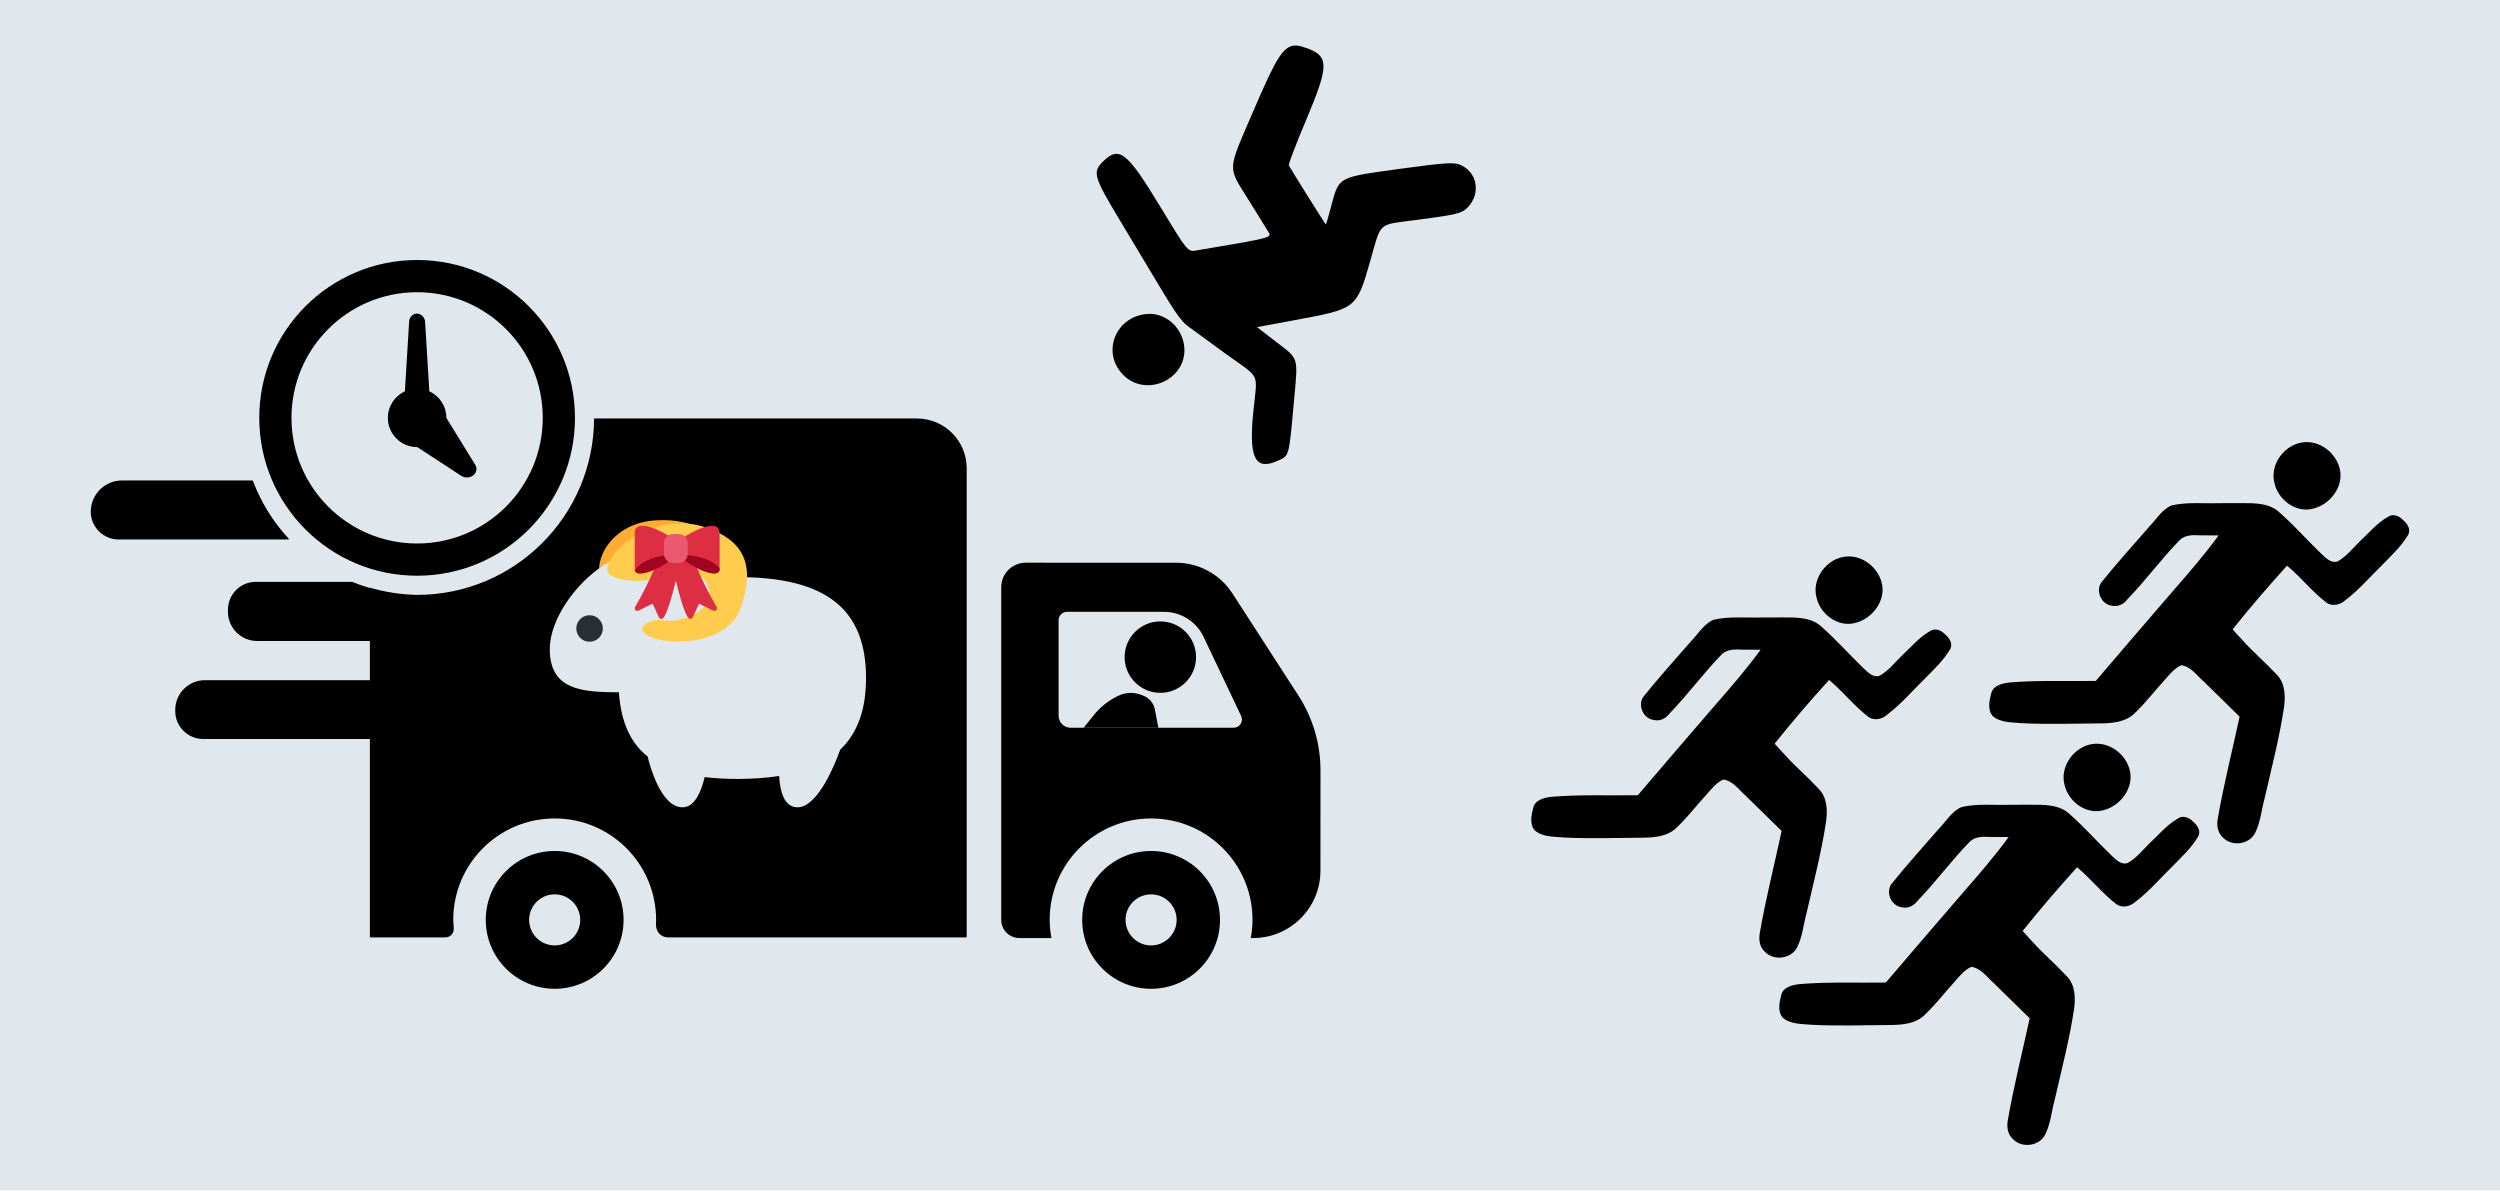
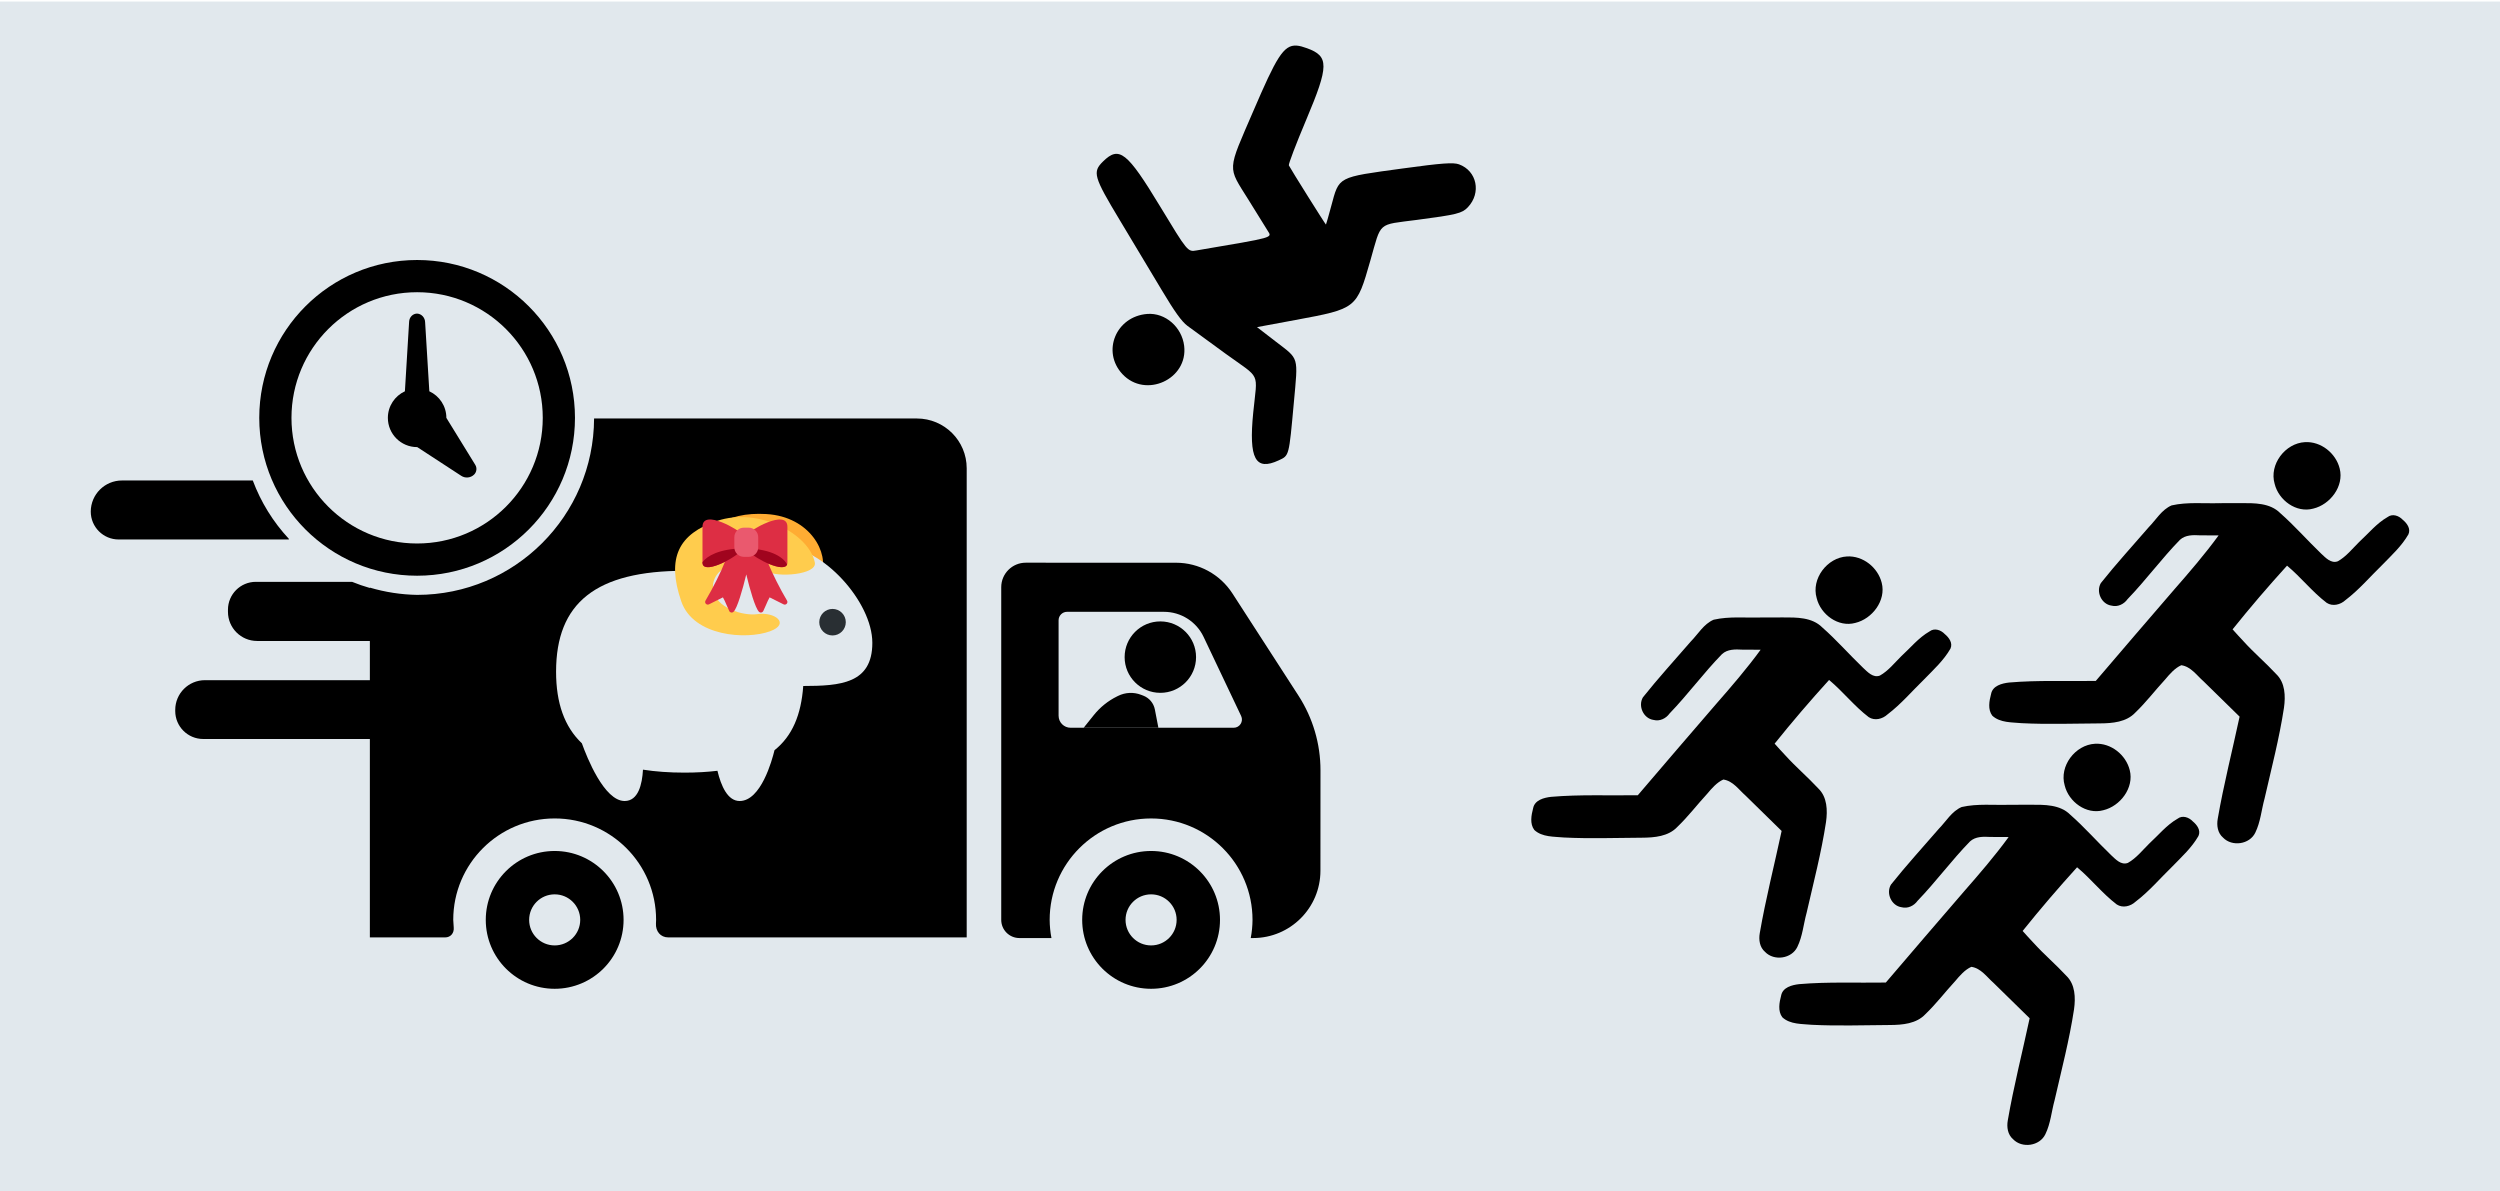
<svg xmlns="http://www.w3.org/2000/svg" xmlns:xlink="http://www.w3.org/1999/xlink" width="210mm" height="100mm" viewBox="0 0 210 100" version="1.1" id="svg1" xml:space="preserve">
  <defs id="defs1" />
  <g id="layer1" transform="translate(-49.99436,-70.03561)">
-     <rect style="fill:#e1e8ed;stroke-width:0.1;fill-opacity:1" id="rect2" width="210" height="100" x="49.994" y="70.036" transform="translate(-9.1666666e-7)" />
+     <rect style="fill:#e1e8ed;fill-opacity:1;stroke-width:0.1" id="rect2" width="210" height="100" x="49.994" y="70.166" />
    <g id="g3" transform="translate(7.624034,3.825922)">
      <g id="g45" transform="matrix(0.4871495,0,0,0.4871495,140.9917,80.72848)">
        <path id="path53" d="m 101.354,76.668 c -2.767,0.091 -5.587,-0.234 -8.309,0.385 -1.726,0.74 -2.681,2.478 -3.953,3.767 -2.761,3.194 -5.618,6.315 -8.246,9.618 -0.884,1.494 0.091,3.657 1.836,3.898 1.061,0.28 2.139,-0.244 2.757,-1.111 3.161,-3.276 5.859,-6.973 9.035,-10.231 0.949,-0.878 2.29,-0.845 3.493,-0.778 1.059,0.006 2.117,0.01 3.176,0.015 -2.375,3.252 -5.001,6.305 -7.653,9.332 -4.511,5.247 -9.044,10.482 -13.525,15.758 -4.982,0.079 -9.979,-0.151 -14.949,0.275 -1.233,0.142 -2.834,0.546 -3.104,1.972 -0.315,1.194 -0.596,2.682 0.206,3.74 1.344,1.264 3.447,1.135 5.082,1.298 4.49,0.23 8.989,0.06 13.482,0.037 2.147,-0.014 4.559,-0.207 6.117,-1.879 1.846,-1.767 3.391,-3.813 5.123,-5.687 0.793,-0.942 1.681,-1.979 2.791,-2.466 1.665,0.242 2.651,1.742 3.83,2.773 2.068,2.044 4.139,4.058 6.221,6.094 -1.254,5.875 -2.748,11.704 -3.771,17.626 -0.204,1.149 -0.016,2.437 0.915,3.231 1.548,1.619 4.586,1.187 5.563,-0.853 0.905,-1.839 1.059,-3.929 1.6,-5.885 1.195,-5.235 2.537,-10.349 3.348,-15.667 0.275,-1.989 0.218,-4.294 -1.334,-5.781 -1.821,-1.962 -3.87,-3.698 -5.666,-5.686 -0.636,-0.664 -1.246,-1.354 -1.864,-2.035 3.013,-3.759 6.15,-7.417 9.389,-10.984 2.409,1.999 4.343,4.513 6.837,6.41 1.032,0.675 2.377,0.326 3.236,-0.467 2.348,-1.781 4.26,-4.05 6.367,-6.096 1.59,-1.637 3.327,-3.22 4.489,-5.242 0.45,-0.981 -0.258,-1.925 -0.985,-2.525 -0.664,-0.702 -1.776,-1.101 -2.621,-0.452 -1.898,1.09 -3.292,2.835 -4.89,4.294 -1.131,1.112 -2.23,2.521 -3.673,3.323 -1.177,0.444 -2.12,-0.627 -2.896,-1.341 -2.399,-2.306 -4.57,-4.796 -7.028,-6.956 -1.773,-1.784 -4.454,-1.736 -6.788,-1.732 -1.214,-0.002 -2.427,0.005 -3.641,0.01 z" />
        <path id="path51" style="fill:#000000" d="m 116.037,66.146 c -3.41,0.178 -6.207,3.853 -5.23,7.186 0.685,2.824 3.725,5.076 6.648,4.277 2.932,-0.695 5.351,-3.868 4.568,-6.912 -0.654,-2.643 -3.232,-4.709 -5.986,-4.551 z" />
      </g>
      <use x="0" y="0" xlink:href="#g45" id="use57" transform="translate(20.83305,15.73386)" />
      <use x="0" y="0" xlink:href="#use57" id="use58" transform="translate(17.63568,-25.33592)" />
      <g id="g70" transform="matrix(1.190938,0,0,1.190938,-46.16152,33.38045)">
        <path d="m 155.257,49.709 c -2.206,0.171 -3.233,2.653 -1.754,4.241 1.626,1.745 4.642,0.369 4.357,-1.988 -0.161,-1.334 -1.337,-2.351 -2.603,-2.253 z" id="path70" />
        <path d="m 165.793,30.782 c 0.215,0.015 0.453,0.084 0.731,0.185 1.561,0.567 1.554,1.232 -0.049,5.033 -0.726,1.721 -1.27,3.148 -1.231,3.231 0.103,0.222 2.589,4.187 2.617,4.174 0.013,-0.006 0.179,-0.59 0.37,-1.297 0.571,-2.116 0.396,-2.024 5.051,-2.661 2.753,-0.377 3.562,-0.436 3.964,-0.29 1.266,0.461 1.586,2.014 0.623,3.027 -0.409,0.43 -0.766,0.519 -3.597,0.892 -2.813,0.371 -2.483,0.081 -3.282,2.876 -0.969,3.388 -0.962,3.383 -5.275,4.183 l -2.717,0.504 1.335,1.029 c 1.651,1.272 1.566,0.981 1.262,4.308 -0.347,3.803 -0.324,3.713 -1.062,4.058 -1.654,0.771 -2.125,-0.107 -1.802,-3.362 0.293,-2.954 0.591,-2.319 -1.948,-4.157 -1.17,-0.847 -2.38,-1.73 -2.688,-1.963 -0.415,-0.312 -0.895,-0.982 -1.843,-2.569 -0.706,-1.181 -2.026,-3.382 -2.935,-4.893 -1.846,-3.069 -1.937,-3.39 -1.177,-4.137 1.137,-1.117 1.691,-0.681 4.029,3.181 1.939,3.202 1.939,3.202 2.563,3.096 5.6,-0.952 5.333,-0.878 5.013,-1.399 -0.162,-0.264 -0.763,-1.233 -1.336,-2.153 -1.511,-2.428 -1.537,-1.947 0.352,-6.333 1.589,-3.689 2.1,-4.629 3.032,-4.563 z" id="path65" />
      </g>
    </g>
    <g id="g36" style="display:inline" transform="translate(7.624034,3.825922)">
      <path d="m 88.963,137.692 c -3.197,2.6e-4 -5.788,2.592 -5.788,5.788 -2.6e-5,3.197 2.591,5.788 5.788,5.788 3.197,2e-5 5.788,-2.591 5.788,-5.788 2.6e-5,-3.197 -2.591,-5.788 -5.788,-5.788 z m 0,3.643 c 1.185,-2.3e-4 2.146,0.96 2.146,2.145 -4.9e-5,1.185 -0.961,2.145 -2.146,2.145 -1.185,-5e-5 -2.145,-0.96 -2.145,-2.145 4.8e-5,-1.185 0.96,-2.145 2.145,-2.145 z" style="stroke:none;stroke-width:0.226;fill:#000000;fill-opacity:1" id="path40" />
      <path d="m 139.062,137.692 c -3.197,-2e-5 -5.788,2.591 -5.788,5.788 -3e-5,3.197 2.591,5.788 5.788,5.788 3.197,-2.6e-4 5.788,-2.592 5.788,-5.788 2e-5,-3.197 -2.591,-5.788 -5.788,-5.788 z m 0,3.643 c 1.185,5e-5 2.145,0.96 2.145,2.145 -4e-5,1.185 -0.96,2.145 -2.145,2.145 -1.185,2.4e-4 -2.146,-0.96 -2.146,-2.145 5e-5,-1.185 0.961,-2.145 2.146,-2.145 z" style="stroke-width:0.226;fill:#000000;fill-opacity:1" id="path42" />
      <path id="path16" style="display:inline;fill:#000000;stroke:none;stroke-width:0.107;fill-opacity:1" d="m 92.273,101.363 a 14.87,14.87 0 0 1 -14.865,14.817 14.87,14.87 0 0 1 -3.969,-0.61 v 0.03 a 14.777,14.777 0 0 1 -1.496,-0.516 h -8.082 a 2.342,2.342 0 0 0 -2.342,2.342 v 0.177 a 2.448,2.448 0 0 0 2.448,2.448 h 9.472 v 3.293 H 59.588 a 2.498,2.498 0 0 0 -2.498,2.498 v 0.094 a 2.349,2.349 0 0 0 2.349,2.349 h 14 v 16.667 h 6.323 c 0.468,0 0.768,-0.372 0.721,-0.838 -0.021,-0.211 -0.034,-0.423 -0.04,-0.635 4.9e-5,-4.705 3.815,-8.52 8.52,-8.52 4.706,-2.4e-4 8.52,3.814 8.52,8.52 -0.003,0.098 -0.006,0.196 -0.012,0.295 -0.039,0.655 0.378,1.178 1.035,1.178 h 25.067 v -39.406 a 4.183,4.183 0 0 0 -4.183,-4.183 z" />
      <path d="m 128.532,113.476 c -1.136,2e-5 -2.058,0.921 -2.058,2.058 v 27.946 c 1.5e-4,0.843 0.684,1.526 1.527,1.526 h 2.691 c -0.096,-0.503 -0.146,-1.014 -0.15,-1.526 5e-5,-4.706 3.815,-8.52 8.52,-8.52 4.705,5e-5 8.52,3.815 8.52,8.52 -0.004,0.512 -0.054,1.023 -0.15,1.526 h 0.197 c 3.125,-2.2e-4 5.658,-2.533 5.658,-5.658 l 0.004,-8.434 c 0.001,-2.223 -0.64,-4.398 -1.846,-6.265 l -5.551,-8.59 c -1.039,-1.608 -2.823,-2.58 -4.738,-2.58 z m 3.471,4.127 h 8.141 c 1.423,-1e-5 2.718,0.819 3.328,2.104 l 3.154,6.645 c 0.218,0.459 -0.117,0.989 -0.625,0.989 h -13.699 c -0.558,0 -1.01,-0.452 -1.01,-1.01 v -8.017 c 0,-0.393 0.319,-0.712 0.712,-0.712 z" style="display:inline;stroke-width:0.1;fill:#000000;fill-opacity:1" id="path44" />
      <path d="M 77.408,88.05 C 70.085,88.05 64.148,93.987 64.148,101.31 c 1.85e-4,7.323 5.937,13.26 13.26,13.26 7.323,1e-4 13.26,-5.936 13.26,-13.26 1e-4,-7.323 -5.937,-13.26 -13.26,-13.26 z m 0,2.706 c 5.829,-8.9e-5 10.554,4.725 10.554,10.554 -1.97e-4,5.829 -4.725,10.553 -10.554,10.553 -5.829,9e-5 -10.554,-4.725 -10.554,-10.553 -8.9e-5,-5.829 4.725,-10.554 10.554,-10.554 z" style="display:inline;fill-rule:evenodd;stroke:none;stroke-width:0.174;fill:#000000;fill-opacity:1" id="path38" />
      <path id="path17" style="display:inline;fill:#000000;stroke:none;stroke-width:0.113;fill-opacity:1" d="m 77.408,92.551 a 0.674,0.716 0 0 0 -0.671,0.67 l -0.355,5.857 c -0.844,0.389 -1.431,1.242 -1.431,2.232 0,1.357 1.1,2.457 2.457,2.457 0.004,0 0.008,-5e-4 0.011,-5.1e-4 l 3.693,2.41 a 0.864,0.864 0 0 0 1.085,-0.104 0.665,0.665 0 0 0 0.095,-0.818 l -2.427,-3.944 c 0,-0.991 -0.586,-1.844 -1.431,-2.233 L 78.081,93.288 A 0.706,0.75 0 0 0 77.408,92.551 Z" />
      <path d="m 66.635,111.472 a 14.777,14.777 0 0 1 -3.031,-4.902 H 52.628 a 2.623,2.623 0 0 0 -2.634,2.612 2.343,2.343 0 0 0 2.343,2.344 h 14.297 z" style="display:inline;fill:#000000;stroke:none;stroke-width:0.182;fill-opacity:1" id="path32" />
      <circle style="fill:#000000;fill-opacity:1;stroke-width:0.208" id="path7" cx="139.839" cy="121.408" r="3" />
      <path style="fill:#000000;fill-opacity:1;stroke-width:0.1" d="m 141.021,131.167 0.855,-1.066 a 5.785,5.785 141.204 0 1 1.948,-1.566 l 0.093,-0.046 a 2.405,2.405 177.335 0 1 1.928,-0.09 l 0.185,0.071 a 1.56,1.56 50.042 0 1 0.973,1.161 l 0.296,1.535 z" id="path8" transform="translate(-7.624035,-3.825923)" />
    </g>
-     <g id="g1" transform="matrix(0.743097,0,0,0.743097,96.17574,111.098)">
+     <g id="g1" transform="matrix(-0.743097,0,0,0.743097,123.2706,110.5688)">
      <path class="path" fill="#ffac33" d="m 11.983,3.562 c 4.543,-0.262 7.824,1.597 8.089,6.826 0.215,4.19 -5.184,6.79 -8.046,6.879 -2.462,0.077 -1.353,-1.852 0.61,-2.334 1.576,-0.387 4.124,-2.413 3.602,-4.44 C 15.641,8.173 11.923,7.809 9.887,10.785 9.089,11.952 6.333,11.658 5.791,10.351 4.833,8.042 7.002,3.849 11.983,3.562 Z" id="path1" />
      <path class="path" fill="#e1e8ed" d="m 35.75,21.384 c 0,-7.783 -4.495,-11.407 -14.519,-11.407 -1.087,0 -2.083,0.051 -3.018,0.137 C 16.853,7.691 13.368,7.286 10,7.286 c -4.304,0 -10,6.145 -10,10.839 0,4.608 3.606,4.866 7.811,4.874 0.233,3.245 1.226,5.647 3.249,7.26 0.277,1.15 1.534,5.741 3.94,5.741 1.353,0 2.099,-1.695 2.51,-3.417 1.128,0.136 2.359,0.209 3.722,0.209 1.733,0 3.288,-0.116 4.695,-0.335 C 26.017,34.114 26.458,36 28,36 c 2.317,0 4.273,-4.956 4.834,-6.521 1.969,-1.87 2.916,-4.545 2.916,-8.095 z" id="path2" />
      <circle class="path" fill="#292f33" cx="4.5" cy="15.786" r="1.5" id="circle2" />
      <path class="path" fill="#ffcc4d" d="m 17.562,4.339 c 4.312,1.455 5.74,4.148 4.034,9.099 -1.367,3.967 -7.345,4.361 -10.034,3.375 C 9.25,15.964 11,14.589 13,14.875 c 1.606,0.23 4.727,-0.698 5,-2.773 C 18.312,9.727 15,8 12,10 10.823,10.785 6.226,10.43 6.5,9.042 7.138,5.816 12.835,2.744 17.562,4.339 Z" id="path3" />
      <path fill="#dd2e44" class="nopath" transform="matrix(0.3,0,0,0.3,9,3.9)" d="m 19.281,6.392 c 0,0.405 -2.37,0.405 -2.37,0 C 16.911,5.492 2,-3.507 2,3.692 v 13.499 c 0,2.487 3.476,1.947 7.193,0.361 -1.429,3.525 -4.498,9.68 -7.05,13.934 -0.229,0.382 -0.178,0.868 0.124,1.194 0.303,0.325 0.783,0.415 1.181,0.215 l 5.258,-2.629 c 0.441,0.726 0.931,1.868 1.376,2.906 0.333,0.778 0.678,1.582 1.024,2.275 0.144,0.287 0.417,0.488 0.734,0.54 C 11.893,35.996 11.947,36 12,36 c 0.263,0 0.518,-0.104 0.707,-0.293 1.42,-1.419 3.429,-8.395 4.793,-14.093 1.364,5.698 3.373,12.674 4.793,14.093 C 22.481,35.896 22.737,36 23,36 c 0.053,0 0.106,-0.004 0.16,-0.013 0.317,-0.052 0.591,-0.253 0.734,-0.54 0.347,-0.693 0.691,-1.497 1.024,-2.275 0.445,-1.038 0.935,-2.181 1.376,-2.906 l 5.258,2.629 c 0.398,0.198 0.879,0.111 1.181,-0.215 0.303,-0.326 0.352,-0.812 0.124,-1.194 C 30.122,26.928 26.796,20.19 25.529,16.843 29.652,18.933 34,20.02 34,17.19 V 3.691 C 34,-3.507 19.281,5.492 19.281,6.392 Z" id="path4" />
      <path fill="#a0041e" class="nopath" transform="matrix(0.3,0,0,0.3,9,3.9)" d="m 2.114,17.869 c 1.177,3.199 11.468,-1.787 14.86,-5.179 0.31,-0.31 0.549,-0.602 0.758,-0.885 C 7.286,12.057 3.19,15.662 2.114,17.869 Z m 16.482,-6.068 c 0.212,0.285 0.453,0.578 0.765,0.89 3.6,3.6 14.639,8.999 14.639,4.5 V 16.982 C 32.329,14.783 27.963,11.96 18.596,11.801 Z" id="path5" />
      <path fill="#ea596e" class="nopath" transform="matrix(0.3,0,0,0.3,9,3.9)" d="M 22,11.4 C 22,13.388 20.389,15 18.401,15 H 16.599 C 14.611,15 13,13.388 13,11.4 V 7.6 C 13,5.612 14.611,4 16.599,4 h 1.802 C 20.389,4 22,5.612 22,7.6 Z" id="path6" />
    </g>
  </g>
</svg>
